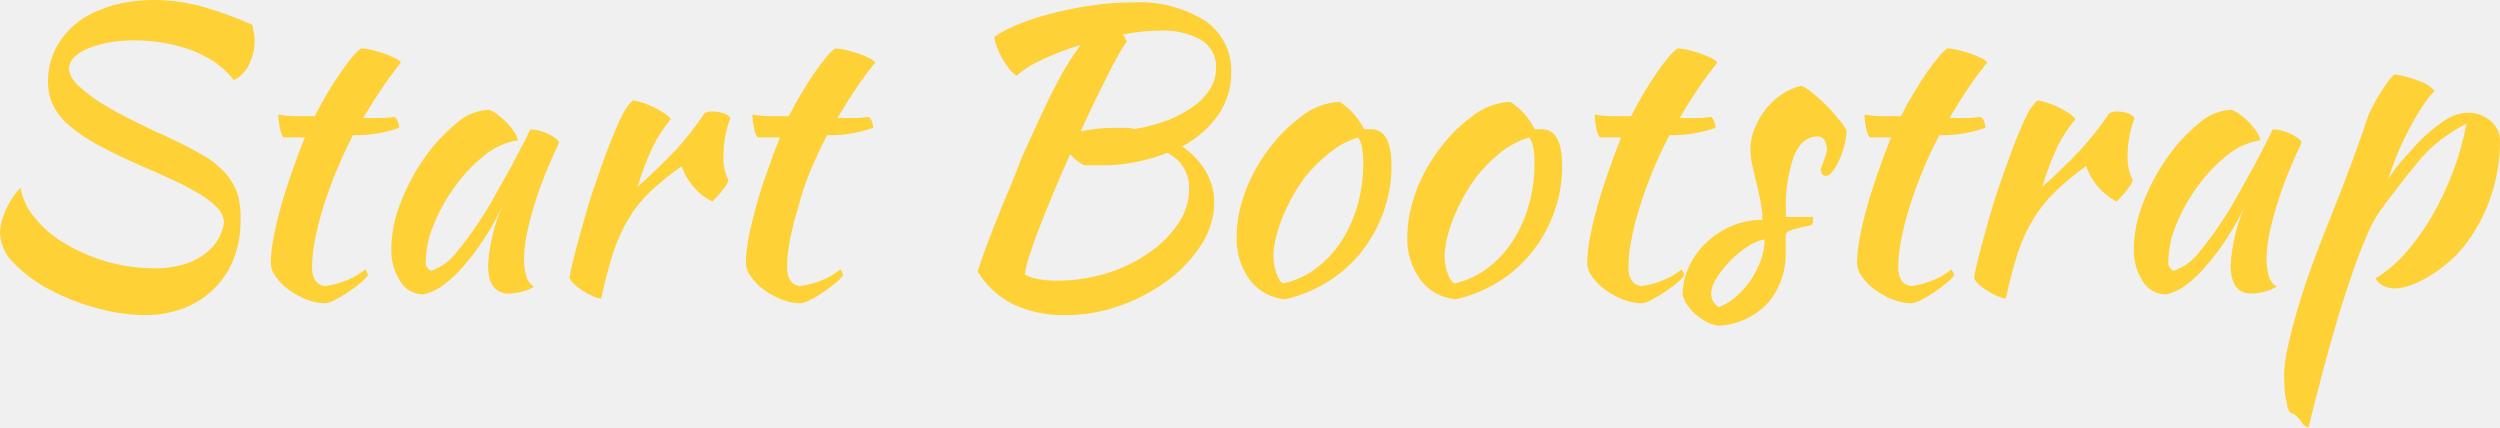
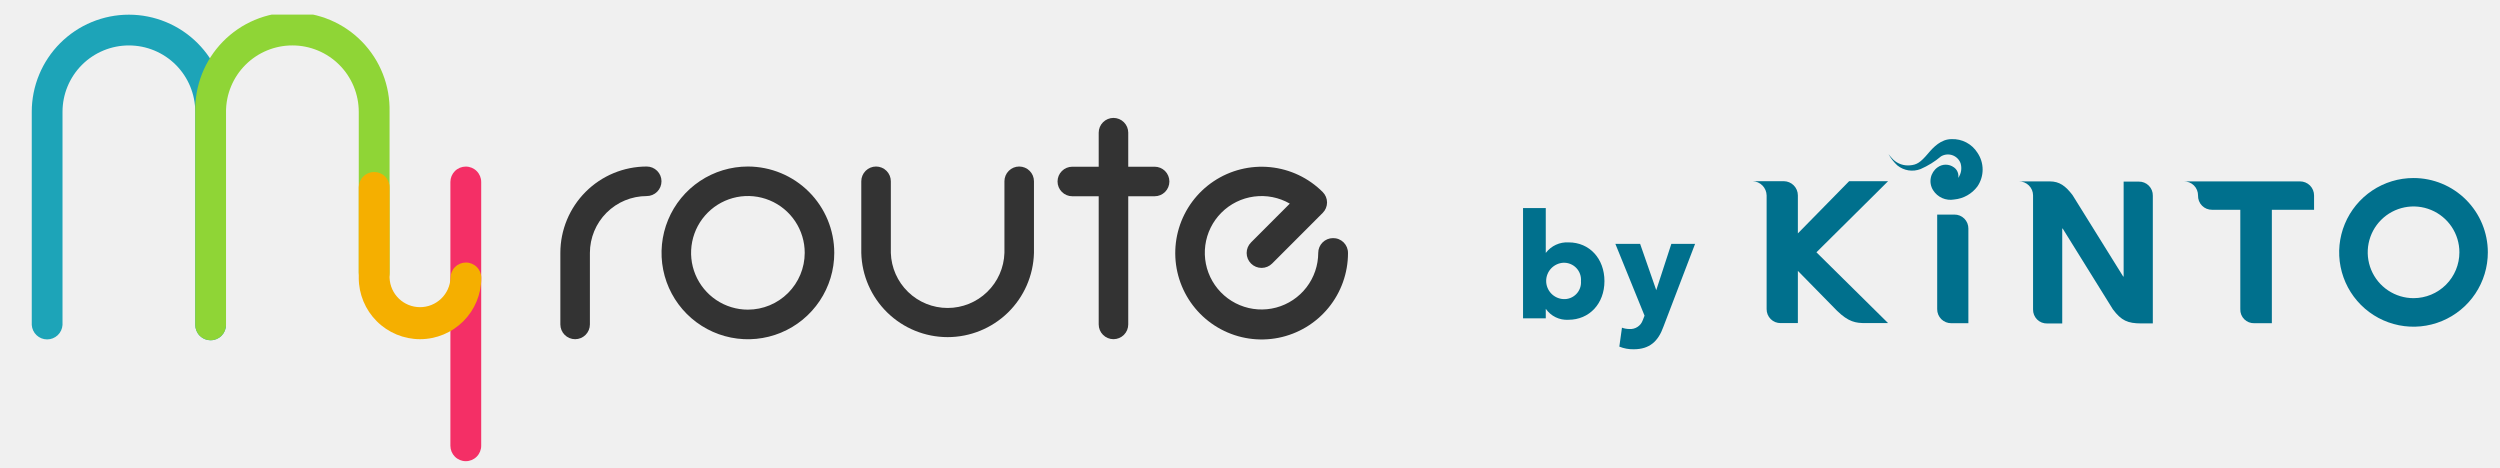
- <svg xmlns="http://www.w3.org/2000/svg" viewBox="0 0 228.66 39.08">
-   <style>.cls-1{fill:#fed136;}</style>
-   <path class="cls-1" d="M23.08,15.17c.07.4.13.68.16.83a2.66,2.66,0,0,1,.05.62,4.76,4.76,0,0,1-.51,2.18,3,3,0,0,1-1.4,1.43,7.12,7.12,0,0,0-1.73-1.64,10.8,10.8,0,0,0-2.25-1.14,14.23,14.23,0,0,0-2.53-.65,16,16,0,0,0-2.55-.21,13,13,0,0,0-2.32.19,9.91,9.91,0,0,0-1.91.53,3.79,3.79,0,0,0-1.31.83,1.61,1.61,0,0,0-.48,1.14,2.73,2.73,0,0,0,1,1.57,12.76,12.76,0,0,0,2.09,1.56c.82.51,1.74,1,2.74,1.5s2,1,3,1.42c1.2.57,2.24,1.09,3.11,1.58a9.31,9.31,0,0,1,2.16,1.59,5.83,5.83,0,0,1,1.28,2A7.5,7.5,0,0,1,22,33.12a9.43,9.43,0,0,1-.6,3.38,7.84,7.84,0,0,1-1.75,2.74,8.21,8.21,0,0,1-2.78,1.83,9.85,9.85,0,0,1-3.65.65A17,17,0,0,1,9,41.12a20,20,0,0,1-4.3-1.65,12.61,12.61,0,0,1-3.33-2.4A4.09,4.09,0,0,1,0,34.18a5.48,5.48,0,0,1,.41-1.8,7.5,7.5,0,0,1,1.47-2.31A5.49,5.49,0,0,0,3,32.59a10.14,10.14,0,0,0,3.13,2.69,15.79,15.79,0,0,0,4,1.65,16.23,16.23,0,0,0,3.87.51,8.83,8.83,0,0,0,3.23-.5,5.89,5.89,0,0,0,1.94-1.18,3.94,3.94,0,0,0,1-1.4,4,4,0,0,0,.32-1.13,2.14,2.14,0,0,0-.65-1.37,7.65,7.65,0,0,0-1.67-1.27c-.69-.41-1.5-.83-2.42-1.26s-1.88-.85-2.87-1.27c-1.48-.66-2.77-1.28-3.84-1.86a14.83,14.83,0,0,1-2.65-1.77,5.88,5.88,0,0,1-1.53-1.9,5.1,5.1,0,0,1-.47-2.26,6.57,6.57,0,0,1,1.2-3.75A7.41,7.41,0,0,1,9.1,13.83a10,10,0,0,1,2.42-.71,15.83,15.83,0,0,1,2.53-.22,16.76,16.76,0,0,1,4.57.64A34.29,34.29,0,0,1,23.08,15.17Z" transform="translate(0 -12.9)" />
-   <path class="cls-1" d="M25.92,25.47a2.16,2.16,0,0,1-.32-.9,5.75,5.75,0,0,1-.15-1.19,11.13,11.13,0,0,0,1.77.15h1.56c.36-.7.74-1.4,1.15-2.09s.82-1.32,1.21-1.89a17.57,17.57,0,0,1,1.09-1.45,4.35,4.35,0,0,1,.8-.77,4.29,4.29,0,0,1,.9.12c.37.09.74.19,1.12.32s.72.27,1,.41a1.89,1.89,0,0,1,.63.42c-.71.9-1.31,1.72-1.82,2.48s-1.06,1.64-1.65,2.62h1.44a10.58,10.58,0,0,0,1.47-.1,1.28,1.28,0,0,1,.28.44,1.5,1.5,0,0,1,.11.55,11.71,11.71,0,0,1-4.22.67c-.59,1.14-1.11,2.27-1.57,3.39s-.85,2.21-1.17,3.25a26.36,26.36,0,0,0-.74,2.94,13.17,13.17,0,0,0-.27,2.49q0,1.56,1.17,1.74a8.46,8.46,0,0,0,2-.53,6.68,6.68,0,0,0,1.7-1,1.42,1.42,0,0,1,.24.54,3.7,3.7,0,0,1-.72.73,12.51,12.51,0,0,1-1.12.83,10.47,10.47,0,0,1-1.17.69,3,3,0,0,1-.85.31,4.85,4.85,0,0,1-1.77-.35,7.38,7.38,0,0,1-1.61-.89,4.93,4.93,0,0,1-1.18-1.19,2.19,2.19,0,0,1-.46-1.29,11.94,11.94,0,0,1,.23-2.14c.15-.87.37-1.8.65-2.82s.62-2.08,1-3.19.79-2.21,1.24-3.3Z" transform="translate(0 -12.9)" />
-   <path class="cls-1" d="M48.5,24.73a3.45,3.45,0,0,1,.83.12,4.92,4.92,0,0,1,.87.32,3.48,3.48,0,0,1,.65.41q.27.21.27.39c-.47,1-.91,2-1.31,3s-.74,2-1,2.89a24.37,24.37,0,0,0-.65,2.58,11.63,11.63,0,0,0-.23,2.09,5.4,5.4,0,0,0,.21,1.64,1.58,1.58,0,0,0,.71.94,3.64,3.64,0,0,1-1.1.46,4.72,4.72,0,0,1-1.2.18c-1.28,0-1.91-.87-1.91-2.62A16.45,16.45,0,0,1,46,31.6a21.14,21.14,0,0,1-1.63,3,22.3,22.3,0,0,1-1.87,2.52A11.21,11.21,0,0,1,40.52,39a4.79,4.79,0,0,1-1.79.83,2.46,2.46,0,0,1-2.12-1.2,5.2,5.2,0,0,1-.82-3,11.6,11.6,0,0,1,.85-4.19,18.86,18.86,0,0,1,2.18-4.09,15.66,15.66,0,0,1,2.88-3.14,4.81,4.81,0,0,1,3-1.27,2.89,2.89,0,0,1,.8.43,6.43,6.43,0,0,1,.85.74,5.91,5.91,0,0,1,.69.86,2,2,0,0,1,.32.76A6.31,6.31,0,0,0,44.45,27a14.3,14.3,0,0,0-2.73,2.81,16.49,16.49,0,0,0-2,3.51,9.17,9.17,0,0,0-.78,3.5.8.8,0,0,0,.5.85,5,5,0,0,0,2.37-1.76,33.44,33.44,0,0,0,3.26-4.76l.79-1.41c.3-.52.6-1.07.91-1.63l.9-1.72C48,25.83,48.24,25.27,48.5,24.73Z" transform="translate(0 -12.9)" />
-   <path class="cls-1" d="M52.08,38.32c.11-.68.32-1.58.62-2.7s.64-2.32,1-3.58.83-2.53,1.27-3.81.89-2.42,1.31-3.43a17,17,0,0,1,.82-1.72,4.49,4.49,0,0,1,.78-1,5.82,5.82,0,0,1,1,.25,7.17,7.17,0,0,1,1,.42,10.06,10.06,0,0,1,.89.51,3,3,0,0,1,.6.52,12.47,12.47,0,0,0-1.68,2.58A26.67,26.67,0,0,0,58.31,30q1.9-1.7,3.38-3.26a26,26,0,0,0,2.74-3.47,1.24,1.24,0,0,1,.74-.17,2.8,2.8,0,0,1,1,.16,1.13,1.13,0,0,1,.64.44,9.39,9.39,0,0,0-.64,3.36,4.67,4.67,0,0,0,.46,2.34,2.52,2.52,0,0,1-.48.81,9.48,9.48,0,0,1-1,1.13A5.64,5.64,0,0,1,63.44,30a5.85,5.85,0,0,1-1.1-1.89,25,25,0,0,0-2.83,2.28,11.89,11.89,0,0,0-2,2.48A15.33,15.33,0,0,0,56.09,36c-.38,1.18-.76,2.59-1.11,4.22a3.32,3.32,0,0,1-.76-.23,6.46,6.46,0,0,1-.89-.48,6.29,6.29,0,0,1-.79-.6A1.65,1.65,0,0,1,52.08,38.32Z" transform="translate(0 -12.9)" />
-   <path class="cls-1" d="M69.28,25.47a2.31,2.31,0,0,1-.32-.9,6.42,6.42,0,0,1-.14-1.19,11.13,11.13,0,0,0,1.77.15h1.56c.35-.7.74-1.4,1.15-2.09s.81-1.32,1.2-1.89a17.48,17.48,0,0,1,1.1-1.45,4.05,4.05,0,0,1,.8-.77,4.46,4.46,0,0,1,.9.12c.37.09.74.19,1.12.32s.72.27,1,.41a1.85,1.85,0,0,1,.64.42c-.71.9-1.32,1.72-1.82,2.48s-1.06,1.64-1.65,2.62H78a10.37,10.37,0,0,0,1.47-.1,1.17,1.17,0,0,1,.29.44,1.49,1.49,0,0,1,.1.55,11.62,11.62,0,0,1-4.21.67c-.59,1.14-1.12,2.27-1.58,3.39S73.26,30.86,73,31.9a28.93,28.93,0,0,0-.75,2.94,14,14,0,0,0-.26,2.49q0,1.56,1.17,1.74a8.38,8.38,0,0,0,2-.53,6.35,6.35,0,0,0,1.7-1,1.47,1.47,0,0,1,.25.54,3.53,3.53,0,0,1-.73.73,12.33,12.33,0,0,1-1.11.83,10.47,10.47,0,0,1-1.17.69,3.1,3.1,0,0,1-.85.31,4.85,4.85,0,0,1-1.77-.35,7.16,7.16,0,0,1-1.61-.89,4.93,4.93,0,0,1-1.18-1.19,2.2,2.2,0,0,1-.47-1.29,13,13,0,0,1,.23-2.14c.16-.87.38-1.8.66-2.82s.61-2.08,1-3.19.79-2.21,1.24-3.3Z" transform="translate(0 -12.9)" />
-   <path class="cls-1" d="M112.61,19.52a6.68,6.68,0,0,1-1.2,3.92,9.49,9.49,0,0,1-3.29,2.85,7.24,7.24,0,0,1,2.14,2.24,5.61,5.61,0,0,1,.8,2.93,7.17,7.17,0,0,1-1.15,3.77,12.21,12.21,0,0,1-3.07,3.29,16.72,16.72,0,0,1-4.35,2.32,14.54,14.54,0,0,1-5,.88,10.74,10.74,0,0,1-4.84-1,7.78,7.78,0,0,1-3.23-3q.34-1.06.93-2.64c.39-1,.82-2.16,1.3-3.32s1-2.33,1.43-3.49.94-2.2,1.36-3.12c.9-2,1.7-3.67,2.41-5a24.86,24.86,0,0,1,2-3.15,26.71,26.71,0,0,0-3.54,1.36,9.33,9.33,0,0,0-2.34,1.47,2.91,2.91,0,0,1-.65-.63,8.15,8.15,0,0,1-.64-.94,6.29,6.29,0,0,1-.5-1.05,3.94,3.94,0,0,1-.23-.95,12,12,0,0,1,2.39-1.22,23.75,23.75,0,0,1,3.21-1,33.74,33.74,0,0,1,3.55-.68,26.83,26.83,0,0,1,3.49-.24,11.36,11.36,0,0,1,6.66,1.7A5.44,5.44,0,0,1,112.61,19.52ZM99.13,28a4,4,0,0,1-1.24-1c-.55,1.2-1.06,2.38-1.54,3.54s-.92,2.23-1.3,3.22-.68,1.86-.92,2.59A8.69,8.69,0,0,0,93.74,38a3.87,3.87,0,0,0,1.19.42,8.25,8.25,0,0,0,1.72.15,15.56,15.56,0,0,0,4.6-.68A13.63,13.63,0,0,0,105.11,36a9.93,9.93,0,0,0,2.65-2.64,5.53,5.53,0,0,0,1-3.11,3.51,3.51,0,0,0-2-3.37,16.2,16.2,0,0,1-6.23,1.14h-.76A3.79,3.79,0,0,1,99.13,28ZM106,15.7a14.6,14.6,0,0,0-1.57.09c-.56.06-1.14.15-1.75.27a1.33,1.33,0,0,1,.23.3c0,.1.11.21.16.33a10.77,10.77,0,0,0-.78,1.24c-.31.55-.65,1.18-1,1.9s-.77,1.51-1.19,2.39-.83,1.77-1.25,2.69a10.89,10.89,0,0,1,1.47-.23,16.47,16.47,0,0,1,1.71-.09c.31,0,.61,0,.91,0s.58.06.86.11a15.06,15.06,0,0,0,3.07-.83,10.86,10.86,0,0,0,2.35-1.28A5.48,5.48,0,0,0,110.7,21a3.51,3.51,0,0,0,.53-1.87,2.87,2.87,0,0,0-1.34-2.57A7.22,7.22,0,0,0,106,15.7Z" transform="translate(0 -12.9)" />
-   <path class="cls-1" d="M117.53,40.27a4.51,4.51,0,0,1-3.22-1.77,6.31,6.31,0,0,1-1.2-4,11,11,0,0,1,.42-2.94,14.51,14.51,0,0,1,1.21-3,16.37,16.37,0,0,1,1.84-2.71,13.15,13.15,0,0,1,2.3-2.19,6.21,6.21,0,0,1,3.65-1.45,6.4,6.4,0,0,1,2.23,2.51l.32,0,.31,0c1.26,0,1.88,1.11,1.88,3.33a12.13,12.13,0,0,1-.73,4.23,12.61,12.61,0,0,1-2,3.63,12.09,12.09,0,0,1-3.08,2.75A12.45,12.45,0,0,1,117.53,40.27Zm1.81-11.15a15.33,15.33,0,0,0-1.13,1.77,16.13,16.13,0,0,0-.92,1.93,13,13,0,0,0-.6,1.87,6.79,6.79,0,0,0-.22,1.62,4.65,4.65,0,0,0,.29,1.62c.18.52.4.82.63.89a7.68,7.68,0,0,0,2.92-1.33,9.7,9.7,0,0,0,2.31-2.42,12.49,12.49,0,0,0,1.52-3.3,13.82,13.82,0,0,0,.55-3.93,7.84,7.84,0,0,0-.11-1.45,2.8,2.8,0,0,0-.35-.92A7.71,7.71,0,0,0,121.45,27,13.82,13.82,0,0,0,119.34,29.12Z" transform="translate(0 -12.9)" />
-   <path class="cls-1" d="M133.15,40.27a4.47,4.47,0,0,1-3.22-1.77,6.25,6.25,0,0,1-1.21-4,10.62,10.62,0,0,1,.43-2.94,13.93,13.93,0,0,1,1.2-3,16.37,16.37,0,0,1,1.84-2.71,13.51,13.51,0,0,1,2.3-2.19,6.23,6.23,0,0,1,3.65-1.45,6.33,6.33,0,0,1,2.23,2.51l.32,0,.32,0c1.25,0,1.87,1.11,1.87,3.33a12.36,12.36,0,0,1-.72,4.23,12.87,12.87,0,0,1-2,3.63,12.09,12.09,0,0,1-3.08,2.75A12.39,12.39,0,0,1,133.15,40.27ZM135,29.12a15.33,15.33,0,0,0-1.13,1.77,17.83,17.83,0,0,0-.92,1.93,13,13,0,0,0-.6,1.87,7.34,7.34,0,0,0-.22,1.62,4.65,4.65,0,0,0,.29,1.62c.19.52.4.82.64.89a7.82,7.82,0,0,0,2.92-1.33,9.84,9.84,0,0,0,2.3-2.42,12.18,12.18,0,0,0,1.52-3.3,13.48,13.48,0,0,0,.55-3.93,7.84,7.84,0,0,0-.11-1.45,2.8,2.8,0,0,0-.35-.92A7.71,7.71,0,0,0,137.06,27,14.28,14.28,0,0,0,135,29.12Z" transform="translate(0 -12.9)" />
-   <path class="cls-1" d="M146.32,25.47a2.16,2.16,0,0,1-.32-.9,5.66,5.66,0,0,1-.14-1.19,10.94,10.94,0,0,0,1.77.15h1.55c.36-.7.74-1.4,1.15-2.09s.82-1.32,1.21-1.89a15.52,15.52,0,0,1,1.1-1.45,4.07,4.07,0,0,1,.79-.77,4.46,4.46,0,0,1,.91.12c.36.09.73.19,1.11.32s.72.27,1,.41a1.79,1.79,0,0,1,.63.42c-.7.9-1.31,1.72-1.82,2.48s-1.06,1.64-1.64,2.62h1.43a10.58,10.58,0,0,0,1.47-.1,1.15,1.15,0,0,1,.28.44,1.5,1.5,0,0,1,.11.55,11.67,11.67,0,0,1-4.22.67c-.59,1.14-1.11,2.27-1.57,3.39s-.85,2.21-1.17,3.25a26.36,26.36,0,0,0-.74,2.94,13.17,13.17,0,0,0-.27,2.49q0,1.56,1.17,1.74a8.46,8.46,0,0,0,2-.53,6.51,6.51,0,0,0,1.7-1,1.66,1.66,0,0,1,.25.54,4.13,4.13,0,0,1-.73.73,11.22,11.22,0,0,1-1.12.83,11.36,11.36,0,0,1-1.16.69,3.1,3.1,0,0,1-.85.31,4.85,4.85,0,0,1-1.77-.35,7.16,7.16,0,0,1-1.61-.89,5,5,0,0,1-1.19-1.19,2.19,2.19,0,0,1-.46-1.29,13,13,0,0,1,.23-2.14c.15-.87.37-1.8.65-2.82s.62-2.08,1-3.19.79-2.21,1.23-3.3Z" transform="translate(0 -12.9)" />
-   <path class="cls-1" d="M168.9,24.89a6.59,6.59,0,0,1-.23,1.4,8.34,8.34,0,0,1-.47,1.31,4.63,4.63,0,0,1-.61,1,.84.84,0,0,1-.6.39c-.26,0-.41-.2-.46-.53a1.13,1.13,0,0,1,.09-.34c.06-.15.12-.32.19-.51s.14-.38.2-.57a1.65,1.65,0,0,0,.09-.49,1.51,1.51,0,0,0-.23-.84.73.73,0,0,0-.62-.33c-.95,0-1.67.59-2.16,1.76a13.82,13.82,0,0,0-.74,5.18,1.57,1.57,0,0,0,0,.42h2.48a.85.85,0,0,1,0,.28.59.59,0,0,1-.14.46l-1.29.3a5.39,5.39,0,0,0-.73.23.59.59,0,0,0-.3.23,1,1,0,0,0-.05.33c0,.19,0,.38,0,.57s0,.42,0,.7a6.88,6.88,0,0,1-1.61,4.76,6.61,6.61,0,0,1-4.48,2.09,2.94,2.94,0,0,1-1-.28,5.19,5.19,0,0,1-1-.64,4.54,4.54,0,0,1-.83-.87,3.1,3.1,0,0,1-.5-1,6.11,6.11,0,0,1,.57-2.59,7.21,7.21,0,0,1,1.54-2.17,7.86,7.86,0,0,1,2.3-1.54,7.11,7.11,0,0,1,2.89-.59,8.42,8.42,0,0,0-.18-1.74c-.12-.57-.24-1.12-.37-1.65s-.26-1.06-.37-1.57a6.56,6.56,0,0,1-.18-1.51,4.93,4.93,0,0,1,.39-1.9,7,7,0,0,1,1-1.74,6.42,6.42,0,0,1,1.48-1.37,5.33,5.33,0,0,1,1.77-.78,3.23,3.23,0,0,1,1,.62,14.82,14.82,0,0,1,1.29,1.15,12.13,12.13,0,0,1,1.13,1.29A3.24,3.24,0,0,1,168.9,24.89ZM157.22,41a5.82,5.82,0,0,0,1.61-1,8,8,0,0,0,2.23-3.33,5.54,5.54,0,0,0,.34-1.88,4,4,0,0,0-1.56.66A9.54,9.54,0,0,0,157,38.34a2.86,2.86,0,0,0-.5,1.42A1.5,1.5,0,0,0,157.22,41Z" transform="translate(0 -12.9)" />
-   <path class="cls-1" d="M171,25.47a2.16,2.16,0,0,1-.32-.9,5.66,5.66,0,0,1-.14-1.19,10.94,10.94,0,0,0,1.77.15h1.56c.35-.7.73-1.4,1.15-2.09s.81-1.32,1.2-1.89a15.52,15.52,0,0,1,1.1-1.45,4.07,4.07,0,0,1,.79-.77,4.46,4.46,0,0,1,.91.12c.36.09.73.19,1.11.32s.72.27,1,.41a1.79,1.79,0,0,1,.63.42c-.7.9-1.31,1.72-1.82,2.48s-1.05,1.64-1.64,2.62h1.43a10.58,10.58,0,0,0,1.47-.1,1.15,1.15,0,0,1,.28.44,1.5,1.5,0,0,1,.11.55,11.66,11.66,0,0,1-4.21.67c-.6,1.14-1.12,2.27-1.58,3.39s-.85,2.21-1.17,3.25a26.36,26.36,0,0,0-.74,2.94,13.17,13.17,0,0,0-.27,2.49q0,1.56,1.17,1.74a8.46,8.46,0,0,0,2-.53,6.51,6.51,0,0,0,1.7-1,1.66,1.66,0,0,1,.25.54,4.13,4.13,0,0,1-.73.73,11.22,11.22,0,0,1-1.12.83,11.36,11.36,0,0,1-1.16.69,3.1,3.1,0,0,1-.85.31,4.85,4.85,0,0,1-1.77-.35,7.16,7.16,0,0,1-1.61-.89,5,5,0,0,1-1.19-1.19,2.19,2.19,0,0,1-.46-1.29,13,13,0,0,1,.23-2.14c.15-.87.37-1.8.65-2.82s.62-2.08,1-3.19.79-2.21,1.23-3.3Z" transform="translate(0 -12.9)" />
-   <path class="cls-1" d="M180.55,38.32c.12-.68.32-1.58.62-2.7s.64-2.32,1-3.58.83-2.53,1.28-3.81.88-2.42,1.31-3.43a17.28,17.28,0,0,1,.81-1.72,5.13,5.13,0,0,1,.78-1,6.15,6.15,0,0,1,1,.25,7.54,7.54,0,0,1,1,.42,8.8,8.8,0,0,1,.89.51,3,3,0,0,1,.6.52,12.47,12.47,0,0,0-1.68,2.58A29.42,29.42,0,0,0,186.78,30c1.28-1.13,2.4-2.22,3.38-3.26a26.08,26.08,0,0,0,2.75-3.47,1.22,1.22,0,0,1,.74-.17,2.75,2.75,0,0,1,.95.16,1.13,1.13,0,0,1,.64.44,9.61,9.61,0,0,0-.64,3.36,4.66,4.66,0,0,0,.47,2.34,3,3,0,0,1-.48.81,9.57,9.57,0,0,1-1,1.13,5.88,5.88,0,0,1-2.79-3.25A25.16,25.16,0,0,0,188,30.41a12.57,12.57,0,0,0-2,2.48A15.32,15.32,0,0,0,184.57,36c-.39,1.18-.76,2.59-1.12,4.22a3.47,3.47,0,0,1-.76-.23A7,7,0,0,1,181,38.93,1.65,1.65,0,0,1,180.55,38.32Z" transform="translate(0 -12.9)" />
-   <path class="cls-1" d="M207.88,24.73a3.45,3.45,0,0,1,.83.12,4.92,4.92,0,0,1,.87.32,3.48,3.48,0,0,1,.65.41q.27.21.27.39c-.47,1-.91,2-1.31,3s-.74,2-1,2.89a24.37,24.37,0,0,0-.65,2.58,10.79,10.79,0,0,0-.23,2.09,5.4,5.4,0,0,0,.21,1.64,1.58,1.58,0,0,0,.71.94,3.64,3.64,0,0,1-1.1.46,4.72,4.72,0,0,1-1.2.18c-1.28,0-1.91-.87-1.91-2.62a16.7,16.7,0,0,1,1.34-5.52,21.14,21.14,0,0,1-1.63,3,22.3,22.3,0,0,1-1.87,2.52A11.21,11.21,0,0,1,199.9,39a4.79,4.79,0,0,1-1.79.83,2.46,2.46,0,0,1-2.12-1.2,5.2,5.2,0,0,1-.82-3,11.6,11.6,0,0,1,.85-4.19,18.86,18.86,0,0,1,2.18-4.09,15.37,15.37,0,0,1,2.88-3.14,4.81,4.81,0,0,1,3-1.27,2.89,2.89,0,0,1,.8.43,6.43,6.43,0,0,1,.85.74,5.91,5.91,0,0,1,.69.86,2,2,0,0,1,.32.76A6.31,6.31,0,0,0,203.83,27a14.3,14.3,0,0,0-2.73,2.81,16.49,16.49,0,0,0-2,3.51,9.17,9.17,0,0,0-.78,3.5.8.8,0,0,0,.5.85,5,5,0,0,0,2.37-1.76,33.44,33.44,0,0,0,3.26-4.76l.79-1.41c.3-.52.6-1.07.91-1.63l.9-1.72C207.34,25.83,207.62,25.27,207.88,24.73Z" transform="translate(0 -12.9)" />
-   <path class="cls-1" d="M209.72,50.75c-.33-.09-.52-.45-.57-1.06a5.94,5.94,0,0,1-.19-1.1c0-.42-.05-.91-.05-1.45a11.83,11.83,0,0,1,.24-2c.17-.86.4-1.83.7-2.92s.65-2.26,1.08-3.52.89-2.54,1.41-3.84c.64-1.63,1.19-3,1.67-4.23s.86-2.23,1.18-3.1.58-1.59.78-2.16.36-1,.48-1.45a8.64,8.64,0,0,1,.42-1,13.36,13.36,0,0,1,.66-1.22c.24-.41.5-.8.76-1.17a4.92,4.92,0,0,1,.71-.83,9.44,9.44,0,0,1,2.33.64,3,3,0,0,1,1.35.88,7.92,7.92,0,0,0-1.13,1.44,23.25,23.25,0,0,0-1.24,2.12,25.29,25.29,0,0,0-1.1,2.36,17.08,17.08,0,0,0-.74,2.12,10.32,10.32,0,0,1,.92-1.31c.37-.47,1-1.12,1.73-1.95a14.22,14.22,0,0,1,2.46-2.07,4,4,0,0,1,2-.72,3.23,3.23,0,0,1,2.21.74,2.39,2.39,0,0,1,.87,1.91,15.52,15.52,0,0,1-.85,5.05,15,15,0,0,1-2.44,4.51A10.39,10.39,0,0,1,224,36.84a12.57,12.57,0,0,1-1.7,1.25,9.34,9.34,0,0,1-1.73.87,4.5,4.5,0,0,1-1.52.32,2.24,2.24,0,0,1-1.12-.27,1.36,1.36,0,0,1-.65-.65,11.69,11.69,0,0,0,2.69-2.27,20.19,20.19,0,0,0,2.42-3.34,26.61,26.61,0,0,0,1.95-4.09,27.19,27.19,0,0,0,1.26-4.46,16,16,0,0,0-2.43,1.54A12.33,12.33,0,0,0,221,27.92c-.85,1-1.52,1.87-2,2.51s-.9,1.18-1.22,1.63a10.31,10.31,0,0,0-.78,1.25c-.2.39-.42.87-.65,1.44-.33.75-.72,1.75-1.15,3s-.89,2.62-1.35,4.16-.92,3.17-1.38,4.9-.9,3.47-1.33,5.19a1,1,0,0,1-.67-.57c-.19-.21-.33-.36-.41-.46A.81.81,0,0,0,209.72,50.75Z" transform="translate(0 -12.9)" />
+ <svg xmlns="http://www.w3.org/2000/svg" width="171" height="32" viewBox="0 0 171 32" fill="none">
+   <g clip-path="url(#clip0_2223_41041)">
+     <path d="M31.86 31.545C31.581 31.545 31.313 31.434 31.115 31.236C30.918 31.038 30.807 30.77 30.807 30.491V12.447C30.807 12.168 30.918 11.9 31.115 11.702C31.313 11.505 31.581 11.394 31.86 11.394C32.14 11.394 32.408 11.505 32.605 11.702C32.803 11.9 32.914 12.168 32.914 12.447V30.491C32.914 30.77 32.803 31.038 32.605 31.236C32.408 31.434 32.14 31.545 31.86 31.545Z" fill="#F42F66" />
+     <path d="M14.409 23.273C14.271 23.274 14.134 23.247 14.006 23.194C13.878 23.142 13.762 23.064 13.664 22.967C13.566 22.869 13.489 22.753 13.436 22.626C13.383 22.498 13.355 22.361 13.355 22.223V7.648C13.355 6.444 12.877 5.289 12.026 4.437C11.174 3.586 10.02 3.108 8.816 3.108C7.612 3.108 6.457 3.586 5.605 4.437C4.754 5.289 4.276 6.444 4.276 7.648V22.223C4.26 22.491 4.142 22.744 3.947 22.928C3.751 23.113 3.493 23.215 3.224 23.215C2.955 23.215 2.696 23.113 2.501 22.928C2.305 22.744 2.188 22.491 2.172 22.223V7.648C2.172 6.775 2.344 5.911 2.678 5.105C3.011 4.299 3.501 3.567 4.118 2.95C4.735 2.333 5.467 1.843 6.273 1.51C7.079 1.176 7.943 1.004 8.816 1.004C9.688 1.004 10.552 1.176 11.358 1.51C12.164 1.843 12.896 2.333 13.513 2.95C14.13 3.567 14.62 4.299 14.954 5.105C15.287 5.911 15.459 6.775 15.459 7.648V22.223C15.459 22.502 15.348 22.769 15.152 22.966C14.955 23.163 14.688 23.273 14.409 23.273Z" fill="#1DA4B8" />
+     <path d="M14.409 23.273C14.271 23.273 14.134 23.246 14.006 23.194C13.878 23.141 13.762 23.064 13.664 22.966C13.566 22.869 13.489 22.753 13.436 22.625C13.383 22.497 13.355 22.361 13.355 22.222V7.647C13.335 6.761 13.491 5.88 13.816 5.056C14.141 4.232 14.627 3.48 15.246 2.847C15.865 2.213 16.605 1.709 17.421 1.366C18.238 1.022 19.115 0.845 20.001 0.845C20.887 0.845 21.764 1.022 22.58 1.366C23.397 1.709 24.136 2.213 24.756 2.847C25.375 3.48 25.861 4.232 26.186 5.056C26.51 5.88 26.667 6.761 26.646 7.647V18.646C26.646 18.926 26.535 19.194 26.338 19.391C26.14 19.589 25.872 19.7 25.593 19.7C25.313 19.7 25.045 19.589 24.847 19.391C24.65 19.194 24.539 18.926 24.539 18.646V7.647C24.539 6.443 24.06 5.288 23.209 4.437C22.358 3.585 21.203 3.107 19.999 3.107C18.795 3.107 17.64 3.585 16.789 4.437C15.938 5.288 15.459 6.443 15.459 7.647V22.222C15.459 22.501 15.349 22.768 15.152 22.965C14.955 23.162 14.688 23.273 14.409 23.273Z" fill="#8FD536" />
+     <path d="M28.729 23.201C27.618 23.199 26.554 22.757 25.768 21.971C24.983 21.186 24.541 20.122 24.539 19.011V12.818C24.539 12.539 24.65 12.271 24.848 12.073C25.045 11.876 25.313 11.765 25.593 11.765C25.872 11.765 26.14 11.876 26.338 12.073C26.535 12.271 26.647 12.539 26.647 12.818V19.011C26.669 19.549 26.898 20.057 27.287 20.43C27.675 20.802 28.192 21.01 28.731 21.01C29.269 21.01 29.786 20.802 30.174 20.43C30.563 20.057 30.792 19.549 30.815 19.011C30.815 18.732 30.926 18.463 31.123 18.266C31.321 18.068 31.589 17.957 31.868 17.957C32.148 17.957 32.416 18.068 32.614 18.266C32.811 18.463 32.922 18.732 32.922 19.011C32.92 20.122 32.478 21.187 31.692 21.973C30.905 22.758 29.84 23.2 28.729 23.201Z" fill="#F5AF00" />
+     <path d="M51.157 11.39C49.988 11.39 48.846 11.736 47.874 12.385C46.903 13.034 46.146 13.957 45.699 15.036C45.252 16.116 45.135 17.304 45.362 18.45C45.59 19.596 46.153 20.648 46.979 21.474C47.806 22.3 48.858 22.863 50.004 23.091C51.15 23.319 52.338 23.202 53.417 22.755C54.497 22.308 55.419 21.551 56.068 20.579C56.718 19.608 57.064 18.465 57.064 17.297C57.062 15.731 56.439 14.229 55.332 13.122C54.224 12.015 52.723 11.392 51.157 11.39ZM51.157 21.18C50.388 21.18 49.636 20.952 48.997 20.525C48.358 20.098 47.859 19.49 47.565 18.78C47.271 18.07 47.195 17.288 47.345 16.534C47.495 15.78 47.866 15.087 48.41 14.544C48.953 14.001 49.646 13.631 50.401 13.481C51.155 13.332 51.936 13.409 52.646 13.704C53.356 13.998 53.963 14.497 54.39 15.137C54.816 15.777 55.044 16.528 55.043 17.297C55.041 18.327 54.631 19.314 53.902 20.042C53.174 20.77 52.186 21.179 51.157 21.18Z" fill="#333333" />
+     <path d="M44.236 11.39C42.669 11.391 41.167 12.013 40.059 13.121C38.952 14.229 38.329 15.731 38.328 17.297V22.191C38.328 22.459 38.435 22.715 38.624 22.905C38.814 23.095 39.071 23.201 39.339 23.201C39.606 23.201 39.864 23.095 40.053 22.905C40.243 22.715 40.349 22.459 40.349 22.191V17.297C40.35 16.267 40.76 15.279 41.488 14.55C42.217 13.821 43.205 13.412 44.236 13.411C44.504 13.411 44.761 13.304 44.95 13.115C45.14 12.925 45.246 12.668 45.246 12.4C45.246 12.132 45.14 11.875 44.95 11.686C44.761 11.496 44.504 11.39 44.236 11.39Z" fill="#333333" />
+     <path d="M91.178 16.287C90.91 16.287 90.653 16.393 90.463 16.583C90.274 16.772 90.167 17.029 90.167 17.297C90.166 18.151 89.882 18.98 89.362 19.656C88.841 20.332 88.112 20.818 87.288 21.038C86.463 21.258 85.589 21.2 84.801 20.872C84.013 20.545 83.355 19.967 82.928 19.228C82.501 18.489 82.331 17.63 82.442 16.784C82.553 15.938 82.94 15.152 83.543 14.548C84.146 13.944 84.931 13.556 85.777 13.444C86.623 13.331 87.483 13.501 88.222 13.927L85.57 16.583C85.378 16.774 85.271 17.034 85.271 17.304C85.271 17.575 85.378 17.835 85.57 18.026C85.761 18.218 86.021 18.325 86.291 18.325C86.562 18.325 86.822 18.218 87.013 18.026L90.474 14.562C90.568 14.468 90.642 14.357 90.693 14.235C90.744 14.113 90.77 13.981 90.77 13.849C90.77 13.716 90.744 13.585 90.693 13.463C90.642 13.341 90.568 13.23 90.474 13.136C89.508 12.169 88.236 11.567 86.876 11.433C85.516 11.299 84.151 11.64 83.015 12.399C81.878 13.158 81.04 14.288 80.642 15.596C80.245 16.904 80.314 18.309 80.837 19.572C81.36 20.834 82.304 21.877 83.51 22.521C84.715 23.166 86.107 23.372 87.447 23.106C88.788 22.839 89.995 22.116 90.862 21.059C91.729 20.003 92.203 18.678 92.203 17.311C92.205 17.176 92.179 17.042 92.129 16.917C92.078 16.792 92.002 16.678 91.907 16.582C91.811 16.487 91.698 16.412 91.572 16.361C91.447 16.31 91.313 16.285 91.178 16.287Z" fill="#333333" />
+     <path d="M69.713 11.39C69.445 11.39 69.188 11.496 68.999 11.686C68.809 11.875 68.703 12.132 68.703 12.4V17.297C68.672 18.307 68.249 19.265 67.524 19.968C66.799 20.672 65.828 21.065 64.818 21.065C63.807 21.065 62.837 20.672 62.112 19.968C61.387 19.265 60.964 18.307 60.933 17.297V12.4C60.933 12.267 60.907 12.136 60.856 12.013C60.805 11.891 60.731 11.779 60.637 11.686C60.543 11.592 60.432 11.517 60.309 11.467C60.187 11.416 60.055 11.39 59.923 11.39C59.79 11.39 59.658 11.416 59.536 11.467C59.413 11.517 59.302 11.592 59.208 11.686C59.114 11.779 59.04 11.891 58.989 12.013C58.938 12.136 58.912 12.267 58.912 12.4V17.297C58.95 18.838 59.589 20.303 60.693 21.38C61.796 22.456 63.276 23.059 64.818 23.059C66.359 23.059 67.84 22.456 68.943 21.38C70.046 20.303 70.685 18.838 70.723 17.297V12.4C70.723 12.132 70.617 11.875 70.427 11.686C70.238 11.496 69.981 11.39 69.713 11.39Z" fill="#333333" />
+     <path d="M78.976 11.403H77.172V9.076C77.172 8.943 77.145 8.812 77.095 8.689C77.044 8.567 76.969 8.455 76.876 8.361C76.782 8.268 76.67 8.193 76.548 8.142C76.425 8.092 76.294 8.065 76.161 8.065C76.028 8.065 75.897 8.092 75.775 8.142C75.652 8.193 75.54 8.268 75.447 8.361C75.353 8.455 75.278 8.567 75.228 8.689C75.177 8.812 75.151 8.943 75.151 9.076V11.403H73.346C73.078 11.403 72.821 11.51 72.632 11.699C72.442 11.889 72.336 12.146 72.336 12.414C72.336 12.682 72.442 12.939 72.632 13.128C72.821 13.318 73.078 13.424 73.346 13.424H75.151V22.19C75.151 22.323 75.177 22.454 75.228 22.577C75.278 22.699 75.353 22.811 75.447 22.904C75.54 22.998 75.652 23.073 75.775 23.123C75.897 23.174 76.028 23.2 76.161 23.2C76.294 23.2 76.425 23.174 76.548 23.123C76.67 23.073 76.782 22.998 76.876 22.904C76.969 22.811 77.044 22.699 77.095 22.577C77.145 22.454 77.172 22.323 77.172 22.19V13.424H78.976C79.244 13.424 79.501 13.318 79.691 13.128C79.88 12.939 79.986 12.682 79.986 12.414C79.986 12.146 79.88 11.889 79.691 11.699C79.501 11.51 79.244 11.403 78.976 11.403Z" fill="#333333" />
+     <path d="M138.098 12.407H140.202C140.873 12.407 141.284 12.721 141.76 13.342L145.228 18.917H145.257V12.422H146.289C146.417 12.419 146.543 12.442 146.662 12.489C146.78 12.536 146.887 12.607 146.977 12.697C147.067 12.787 147.138 12.895 147.186 13.013C147.233 13.131 147.256 13.258 147.253 13.385V22.122H146.47C145.532 22.122 145.098 21.927 144.521 21.158L141.086 15.63H141.057V22.125H140.025C139.898 22.129 139.771 22.107 139.653 22.06C139.535 22.013 139.427 21.942 139.337 21.852C139.247 21.762 139.176 21.655 139.129 21.537C139.081 21.419 139.058 21.293 139.061 21.166V13.364C139.061 13.238 139.035 13.113 138.987 12.996C138.938 12.88 138.867 12.775 138.777 12.686C138.688 12.597 138.582 12.527 138.465 12.479C138.349 12.431 138.224 12.407 138.098 12.407Z" fill="#00708D" />
+     <path d="M149.379 12.407H157.318C157.445 12.406 157.571 12.431 157.688 12.479C157.805 12.527 157.912 12.598 158.002 12.687C158.091 12.777 158.162 12.884 158.21 13.001C158.258 13.118 158.283 13.244 158.282 13.371V14.349H155.395V22.108H154.197C154.069 22.112 153.942 22.09 153.824 22.044C153.705 21.997 153.598 21.927 153.508 21.837C153.418 21.747 153.347 21.639 153.3 21.52C153.254 21.402 153.232 21.275 153.237 21.148V14.349H151.31C151.181 14.351 151.053 14.328 150.934 14.279C150.816 14.231 150.708 14.159 150.617 14.067C150.527 13.976 150.457 13.867 150.41 13.747C150.363 13.627 150.342 13.499 150.346 13.371C150.347 13.244 150.323 13.117 150.275 13C150.227 12.882 150.156 12.775 150.066 12.685C149.976 12.595 149.868 12.524 149.75 12.477C149.632 12.429 149.506 12.405 149.379 12.407Z" fill="#00708D" />
+     <path d="M132.504 21.147V14.677H133.673C133.8 14.675 133.927 14.698 134.045 14.745C134.163 14.793 134.27 14.864 134.36 14.954C134.45 15.044 134.521 15.151 134.568 15.269C134.616 15.387 134.639 15.513 134.637 15.64V22.107H133.467C133.341 22.109 133.215 22.085 133.098 22.037C132.981 21.989 132.874 21.919 132.784 21.83C132.694 21.74 132.624 21.634 132.575 21.517C132.527 21.399 132.503 21.274 132.504 21.147Z" fill="#00708D" />
+     <path d="M120.837 13.363V21.14C120.836 21.267 120.859 21.393 120.907 21.511C120.955 21.628 121.026 21.735 121.116 21.825C121.205 21.914 121.312 21.985 121.43 22.032C121.548 22.079 121.674 22.102 121.801 22.1H122.974V18.527L125.648 21.252C126.442 22.024 126.925 22.1 127.593 22.1H129.145L124.244 17.257L128.17 13.363L129.145 12.393H126.481L122.974 15.965V13.356C122.972 13.101 122.87 12.857 122.689 12.677C122.509 12.497 122.265 12.395 122.01 12.393H119.885C120.137 12.403 120.376 12.51 120.553 12.69C120.729 12.87 120.831 13.111 120.837 13.363Z" fill="#00708D" />
+     <path d="M165.087 12.177C164.081 12.176 163.098 12.474 162.261 13.032C161.424 13.591 160.772 14.385 160.387 15.314C160.001 16.243 159.9 17.266 160.097 18.253C160.293 19.239 160.777 20.145 161.488 20.857C162.2 21.568 163.106 22.052 164.093 22.249C165.079 22.445 166.102 22.344 167.031 21.958C167.96 21.573 168.755 20.921 169.313 20.084C169.871 19.247 170.169 18.264 170.168 17.258C170.167 15.911 169.632 14.619 168.679 13.666C167.726 12.713 166.435 12.178 165.087 12.177ZM165.087 20.394C164.467 20.394 163.861 20.21 163.345 19.865C162.829 19.521 162.427 19.031 162.19 18.458C161.953 17.885 161.891 17.254 162.012 16.646C162.133 16.038 162.431 15.479 162.87 15.04C163.308 14.602 163.867 14.303 164.476 14.182C165.084 14.061 165.714 14.123 166.287 14.361C166.86 14.598 167.35 15 167.695 15.516C168.039 16.031 168.223 16.638 168.223 17.258C168.223 18.09 167.893 18.887 167.305 19.475C166.717 20.063 165.919 20.394 165.087 20.394Z" fill="#00708D" />
+     <path d="M133.648 11.447C133.485 11.328 133.289 11.264 133.088 11.264C132.887 11.264 132.691 11.328 132.529 11.447C132.289 11.619 132.123 11.876 132.066 12.165C132.009 12.455 132.065 12.756 132.222 13.006C132.371 13.245 132.588 13.434 132.845 13.548C133.103 13.662 133.389 13.696 133.666 13.645C133.979 13.616 134.283 13.522 134.557 13.367C134.831 13.213 135.07 13.003 135.257 12.75C135.488 12.41 135.612 12.009 135.612 11.598C135.612 11.188 135.488 10.787 135.257 10.447C135.07 10.15 134.808 9.908 134.498 9.744C134.188 9.581 133.839 9.502 133.489 9.516C132.767 9.516 132.244 10.068 131.894 10.483C131.349 11.129 131.1 11.274 130.631 11.31C130.427 11.328 130.222 11.303 130.029 11.237C129.836 11.171 129.659 11.066 129.508 10.927C129.388 10.806 129.276 10.678 129.173 10.541C129.333 10.833 129.54 11.096 129.786 11.321C130.006 11.496 130.268 11.611 130.546 11.654C130.824 11.696 131.108 11.665 131.371 11.562C131.875 11.343 132.344 11.051 132.764 10.696C132.879 10.627 133.009 10.584 133.144 10.57C133.278 10.556 133.414 10.572 133.542 10.616C133.669 10.661 133.786 10.732 133.883 10.827C133.98 10.921 134.054 11.035 134.102 11.162C134.154 11.331 134.166 11.509 134.139 11.684C134.111 11.858 134.045 12.024 133.944 12.169C133.969 12.033 133.954 11.892 133.901 11.764C133.849 11.636 133.761 11.526 133.648 11.447Z" fill="#00708D" />
+     <path d="M109.744 19.228C109.744 20.762 108.719 21.873 107.276 21.873C106.975 21.891 106.676 21.831 106.405 21.7C106.135 21.568 105.903 21.369 105.731 21.122V21.772H104.176V14.233H105.731V17.301C105.913 17.061 106.15 16.869 106.424 16.743C106.697 16.617 106.997 16.561 107.297 16.579C108.726 16.579 109.744 17.694 109.744 19.228ZM108.138 19.228C108.152 19.064 108.13 18.899 108.075 18.745C108.02 18.59 107.933 18.448 107.82 18.33C107.706 18.211 107.569 18.118 107.416 18.056C107.264 17.995 107.101 17.966 106.936 17.972C106.618 17.989 106.319 18.128 106.1 18.359C105.881 18.59 105.758 18.897 105.758 19.215C105.758 19.534 105.881 19.84 106.1 20.072C106.319 20.303 106.618 20.441 106.936 20.458C107.099 20.467 107.262 20.441 107.413 20.382C107.565 20.323 107.702 20.232 107.816 20.115C107.93 19.999 108.017 19.859 108.073 19.706C108.128 19.553 108.151 19.39 108.138 19.228Z" fill="#00708D" />
+     <path d="M115.944 16.68L113.779 22.345C113.418 23.356 112.826 23.89 111.743 23.89C111.407 23.897 111.073 23.835 110.762 23.709L110.942 22.414C111.103 22.472 111.273 22.503 111.444 22.504C111.642 22.52 111.84 22.47 112.006 22.361C112.173 22.253 112.299 22.093 112.364 21.905L112.487 21.591L110.491 16.68H112.184L113.288 19.848L114.32 16.68H115.944Z" fill="#00708D" />
+   </g>
+   <defs>
+     <clipPath id="clip0_2223_41041">
+       <rect width="168" height="30.544" fill="white" transform="translate(2.17188 1)" />
+     </clipPath>
+   </defs>
</svg>
